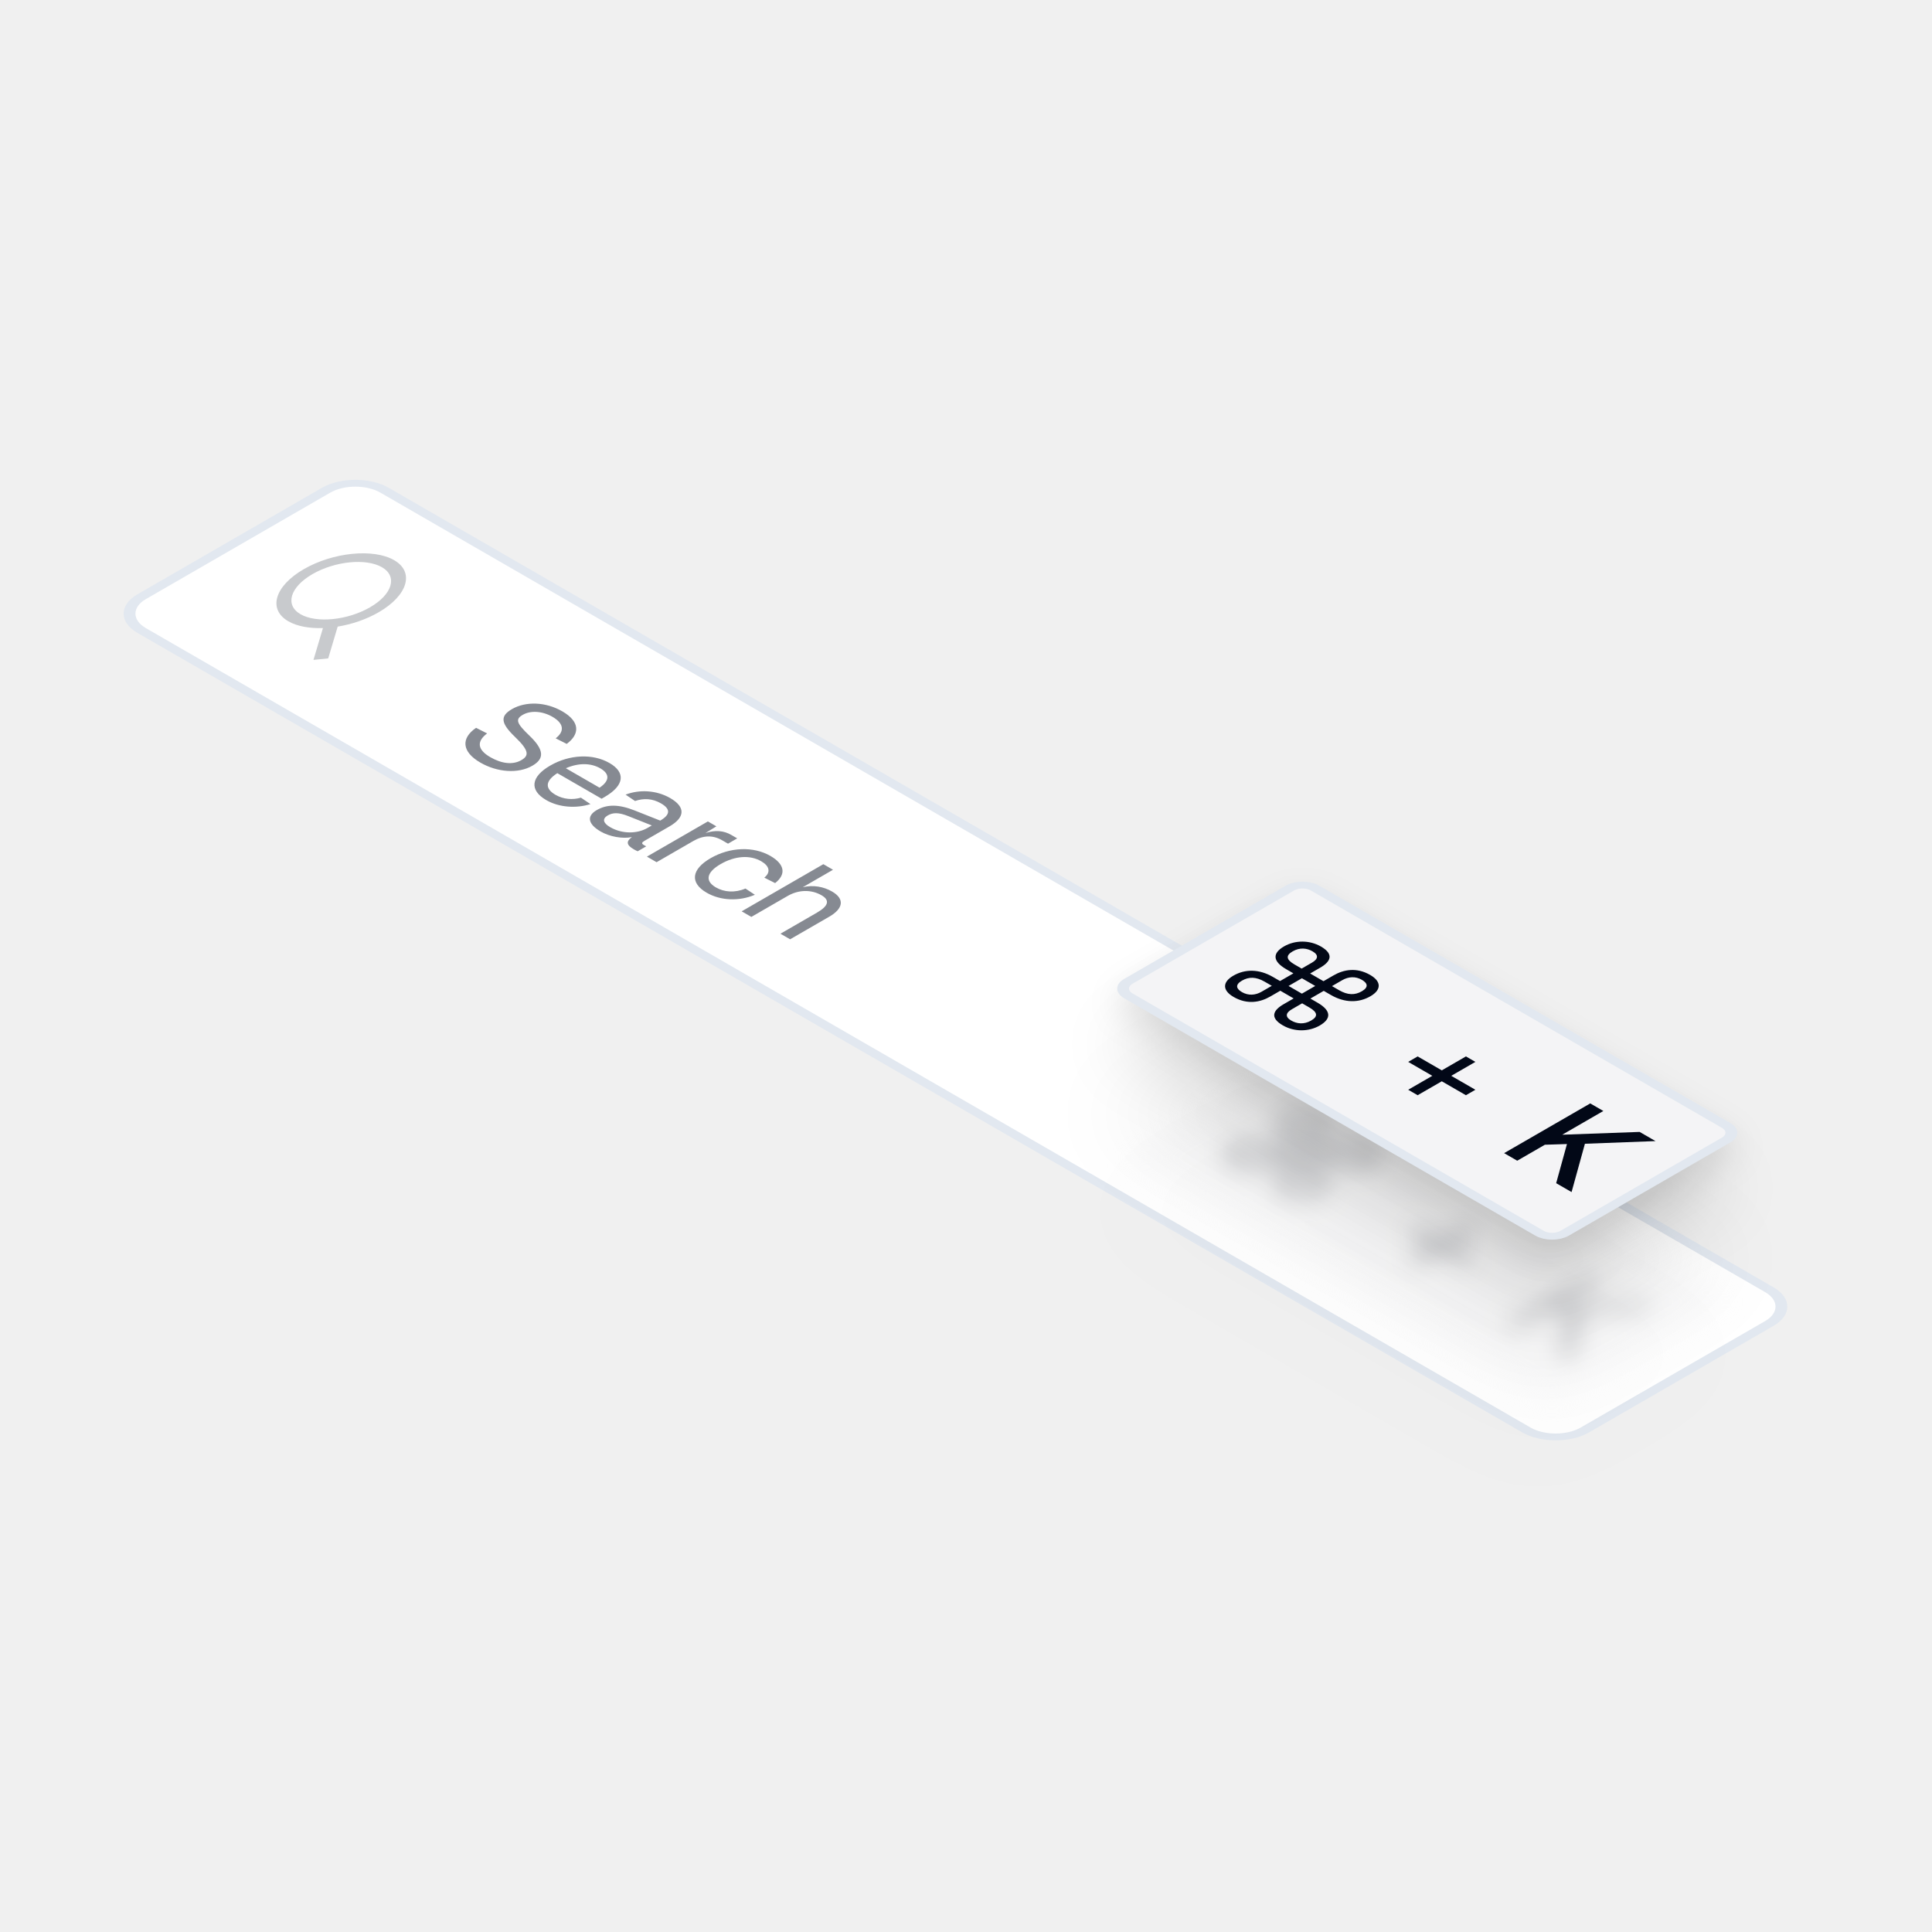
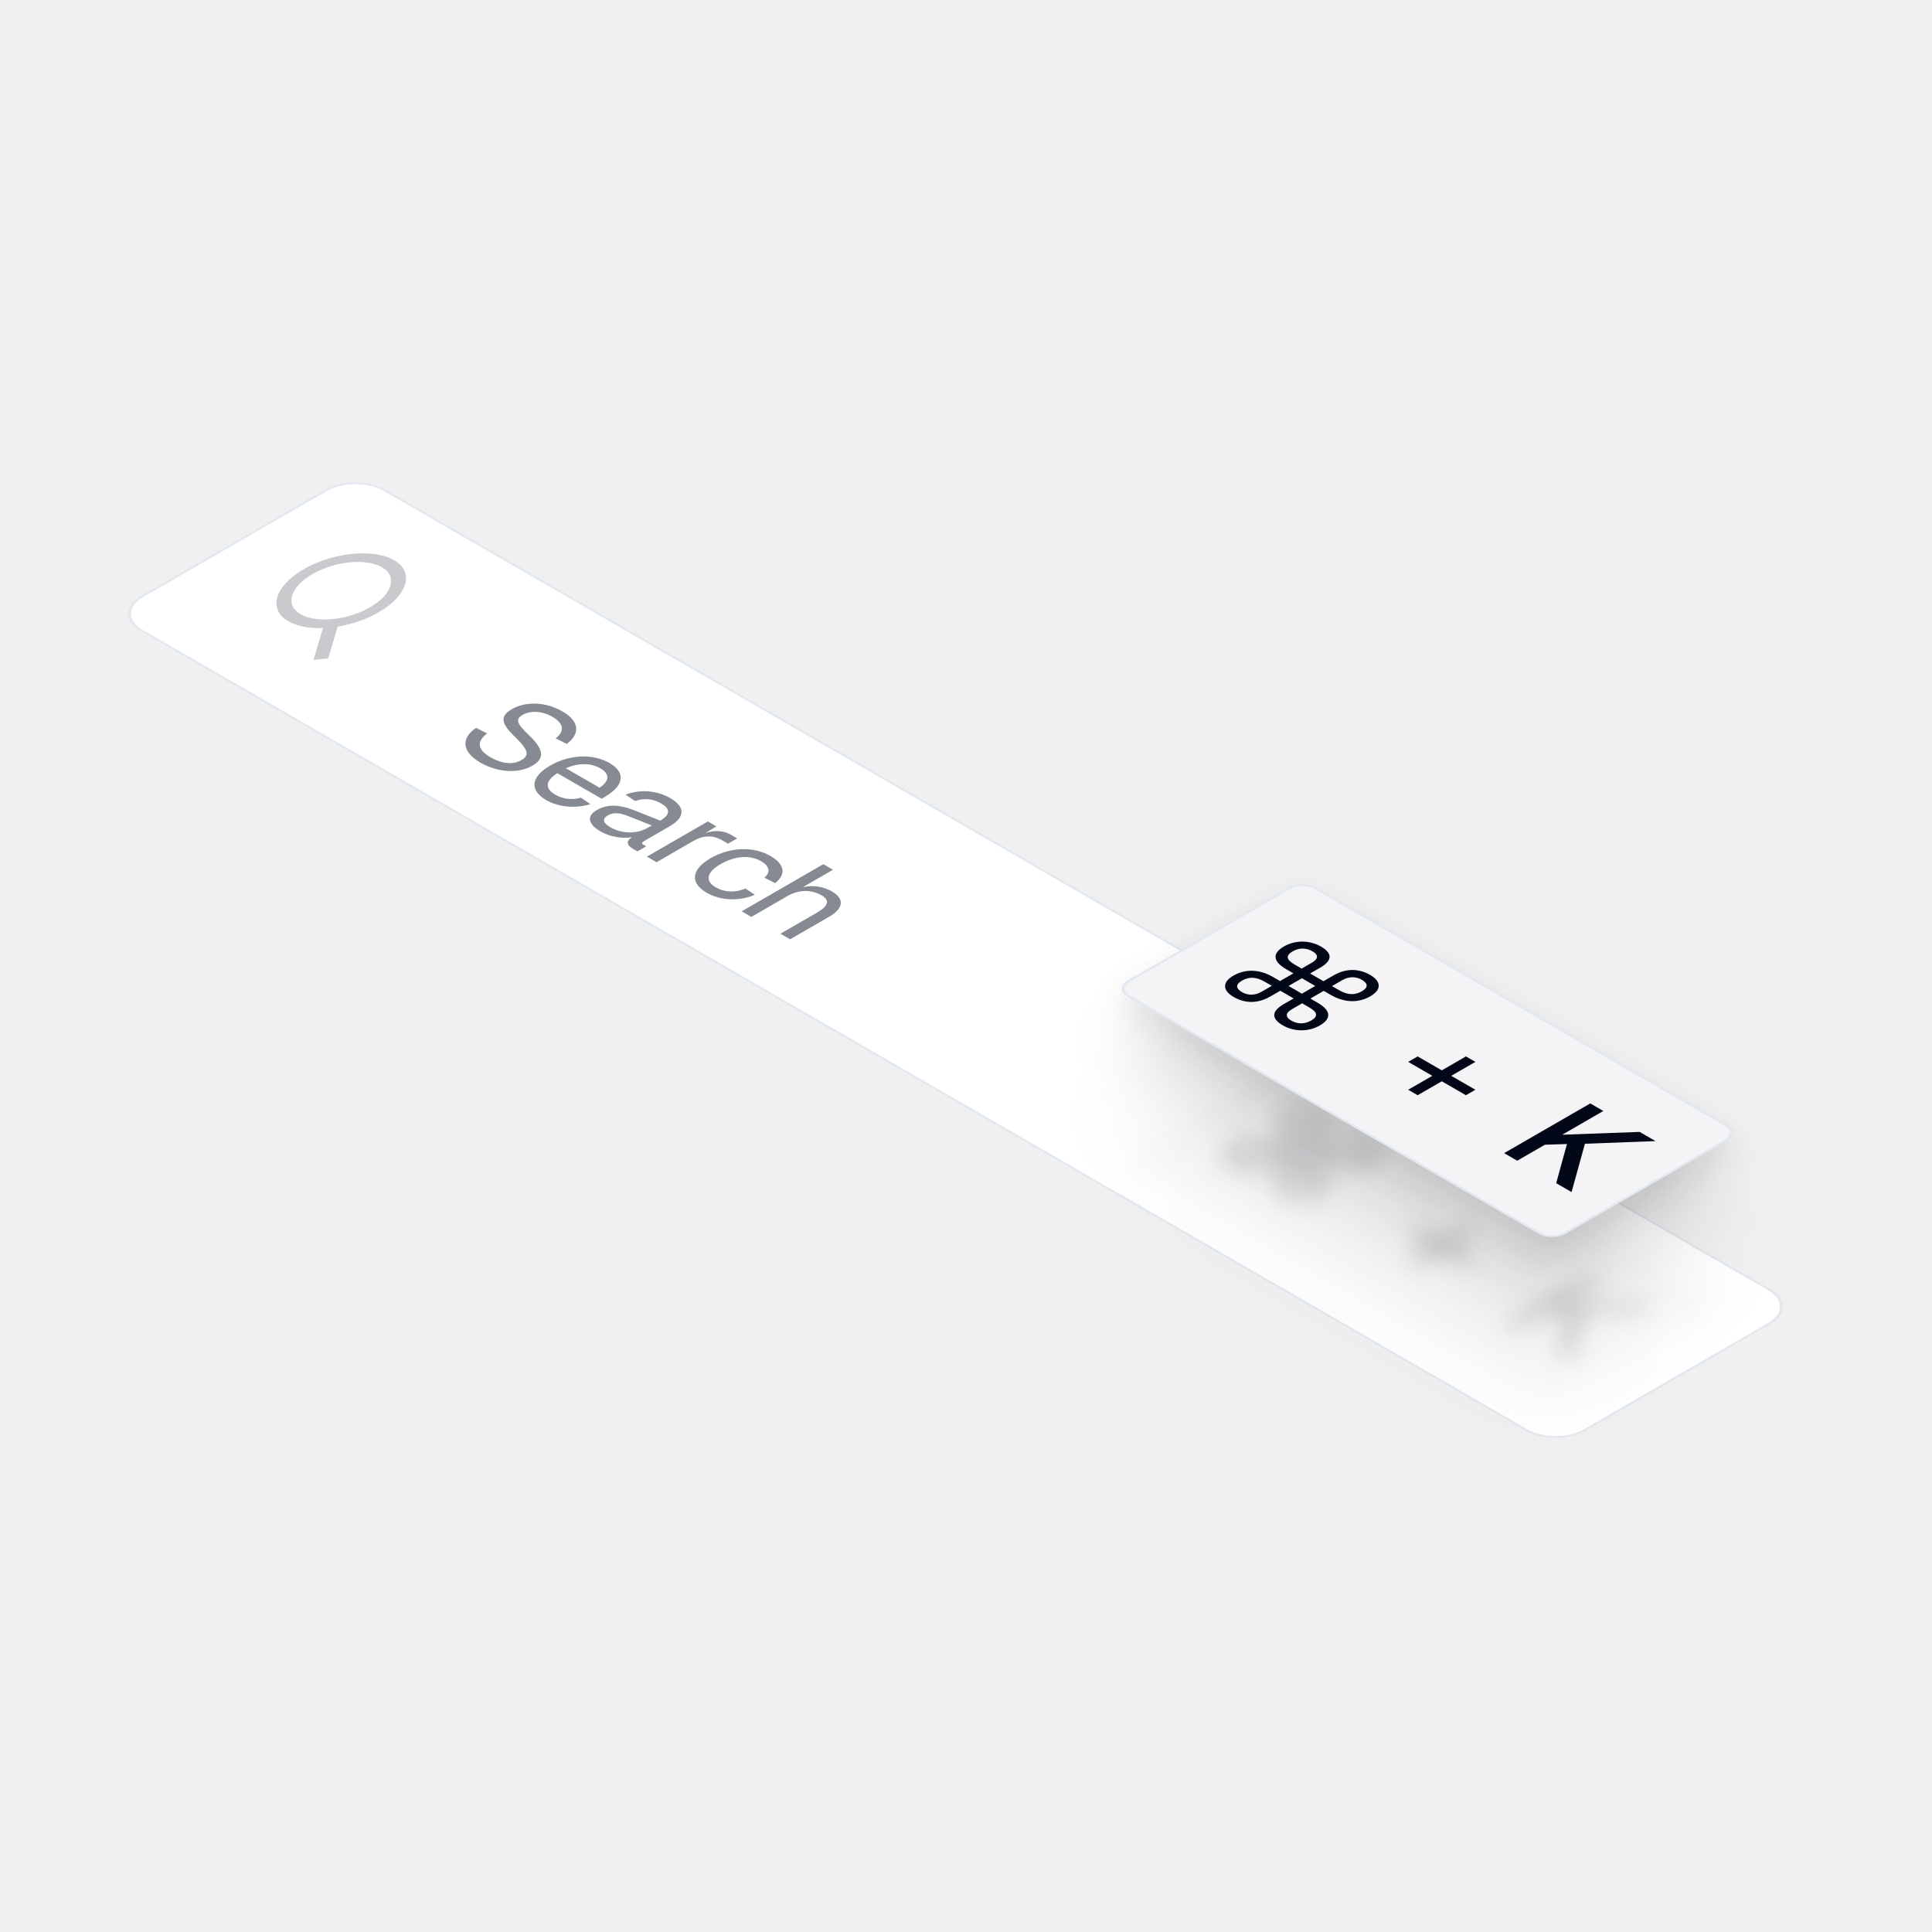
<svg xmlns="http://www.w3.org/2000/svg" width="800" height="800" viewBox="0 0 800 800" fill="none">
-   <rect y="-2" width="690.066" height="116.163" rx="14" transform="matrix(0.866025 0.5 -0.866025 0.5 145.404 197)" fill="white" stroke="#E2E8F0" stroke-width="4" />
+   <rect y="-2" width="690.066" height="116.163" rx="14" transform="matrix(0.866025 0.5 -0.866025 0.5 145.404 197)" fill="white" stroke="#E2E8F0" strokeWidth="4" />
  <path fill-rule="evenodd" clip-rule="evenodd" d="M129.387 237.729C138.695 232.355 151.573 231.076 158.149 234.873C164.725 238.67 162.51 246.104 153.202 251.479C143.893 256.853 131.016 258.132 124.44 254.335C117.864 250.538 120.079 243.103 129.387 237.729ZM163.205 231.954C154.656 227.018 137.916 228.68 125.815 235.667C113.714 242.653 110.834 252.318 119.384 257.254C123.015 259.35 128.123 260.256 133.726 260.07L130.329 271.476L129.804 273.237L135.905 272.631L136.43 270.87L139.828 259.464C145.658 258.515 151.634 256.508 156.774 253.541C168.875 246.555 171.754 236.89 163.205 231.954Z" fill="#C8CACD" />
  <g opacity="0.25" filter="url(#filter0_f_24_381)">
    <path d="M535.845 438.729C537.758 437.624 540.86 437.624 542.773 438.729L713.045 537.036C714.959 538.14 714.959 539.931 713.045 541.036L646.15 579.658C644.237 580.762 641.135 580.762 639.222 579.658L468.95 481.351C467.036 480.246 467.036 478.455 468.95 477.351L535.845 438.729Z" fill="#F4F4F6" />
    <path d="M510.809 482.815C506.137 480.118 506.087 476.667 510.708 473.999C515.58 471.186 521.357 471.215 527.083 474.521L530.046 476.232L535.572 473.042L532.608 471.331C526.882 468.025 526.832 464.69 531.704 461.877C536.325 459.209 542.302 459.238 546.974 461.935C552.599 465.183 550.892 468.257 546.672 470.693L542.503 473.1L548.029 476.29L552.198 473.883C556.417 471.447 561.741 470.461 567.367 473.709C572.038 476.406 572.088 479.857 567.467 482.525C562.595 485.338 556.819 485.309 551.093 482.003L548.129 480.292L542.604 483.482L545.567 485.193C551.293 488.499 551.344 491.834 546.471 494.647C541.85 497.315 535.873 497.286 531.202 494.589C525.576 491.341 527.284 488.267 531.503 485.831L535.672 483.424L530.147 480.234L525.978 482.641C521.759 485.077 516.434 486.063 510.809 482.815ZM555.814 475.855L551.545 478.32L554.508 480.031C558.074 482.09 561.038 482.119 563.901 480.466C566.865 478.755 566.262 477.073 563.901 475.71C561.289 474.202 558.376 474.376 555.814 475.855ZM536.024 469.359L538.987 471.07L543.257 468.605C545.818 467.126 546.12 465.444 543.508 463.936C541.147 462.573 538.234 462.225 535.27 463.936C532.407 465.589 532.457 467.3 536.024 469.359ZM533.562 478.262L539.088 481.452L544.613 478.262L539.088 475.072L533.562 478.262ZM514.274 480.814C516.886 482.322 519.8 482.148 522.361 480.669L526.631 478.204L523.667 476.493C520.101 474.434 517.137 474.405 514.274 476.058C511.311 477.769 511.914 479.451 514.274 480.814ZM534.919 487.919C532.357 489.398 532.056 491.08 534.668 492.588C537.028 493.951 539.942 494.299 542.905 492.588C545.768 490.935 545.718 489.224 542.152 487.165L539.188 485.454L534.919 487.919Z" fill="#020817" />
    <path d="M583.098 521.245L593.094 515.474L583.098 509.703L587.016 507.441L597.012 513.212L607.007 507.441L610.925 509.703L600.93 515.474L610.925 521.245L607.007 523.507L597.012 517.736L587.016 523.507L583.098 521.245Z" fill="#020817" />
    <path d="M623.865 548.088L659.528 527.498L662.943 529.47L643.856 540.49L680.423 539.562L684.743 542.056L655.107 542.81L650.085 563.226L645.966 560.848L650.336 542.955L639.134 543.216L627.28 550.06L623.865 548.088Z" fill="#020817" />
  </g>
  <g filter="url(#filter1_dddd_24_381)">
-     <rect y="-2" width="208.614" height="89.244" rx="6" transform="matrix(0.866025 0.5 -0.866025 0.5 537.577 365.729)" fill="#F4F4F6" stroke="#E2E8F0" stroke-width="4" />
+     <rect y="-2" width="208.614" height="89.244" rx="6" transform="matrix(0.866025 0.5 -0.866025 0.5 537.577 365.729)" fill="#F4F4F6" stroke="#E2E8F0" strokeWidth="4" />
    <path d="M510.809 412.816C506.137 410.119 506.087 406.668 510.708 404C515.58 401.187 521.357 401.216 527.083 404.522L530.046 406.233L535.572 403.043L532.608 401.332C526.882 398.026 526.832 394.691 531.704 391.878C536.325 389.21 542.302 389.239 546.974 391.936C552.599 395.184 550.892 398.258 546.672 400.694L542.503 403.101L548.029 406.291L552.198 403.884C556.417 401.448 561.741 400.462 567.367 403.71C572.038 406.407 572.089 409.858 567.467 412.526C562.595 415.339 556.819 415.31 551.093 412.004L548.129 410.293L542.604 413.483L545.567 415.194C551.294 418.5 551.344 421.835 546.471 424.648C541.85 427.316 535.873 427.287 531.202 424.59C525.576 421.342 527.284 418.268 531.503 415.832L535.672 413.425L530.147 410.235L525.978 412.642C521.759 415.078 516.434 416.064 510.809 412.816ZM555.814 405.856L551.545 408.321L554.508 410.032C558.074 412.091 561.038 412.12 563.901 410.467C566.865 408.756 566.262 407.074 563.901 405.711C561.289 404.203 558.376 404.377 555.814 405.856ZM536.024 399.36L538.987 401.071L543.257 398.606C545.819 397.127 546.12 395.445 543.508 393.937C541.147 392.574 538.234 392.226 535.27 393.937C532.407 395.59 532.457 397.301 536.024 399.36ZM533.563 408.263L539.088 411.453L544.613 408.263L539.088 405.073L533.563 408.263ZM514.274 410.815C516.886 412.323 519.8 412.149 522.361 410.67L526.631 408.205L523.667 406.494C520.101 404.435 517.137 404.406 514.274 406.059C511.311 407.77 511.914 409.452 514.274 410.815ZM534.919 417.92C532.357 419.399 532.056 421.081 534.668 422.589C537.028 423.952 539.942 424.3 542.905 422.589C545.768 420.936 545.718 419.225 542.152 417.166L539.188 415.455L534.919 417.92Z" fill="#020817" />
    <path d="M583.099 451.246L593.094 445.475L583.099 439.704L587.017 437.442L597.012 443.213L607.008 437.442L610.926 439.704L600.93 445.475L610.926 451.246L607.008 453.508L597.012 447.737L587.017 453.508L583.099 451.246Z" fill="#020817" />
    <path d="M622.827 477.49L658.49 456.9L663.914 460.032L646.887 469.863L678.933 468.703L685.513 472.502L656.28 473.604L650.754 493.614L644.375 489.931L648.846 473.72L639.704 474.01L628.252 480.622L622.827 477.49Z" fill="#020817" />
  </g>
  <path d="M198.941 315.79C191.13 311.28 190.844 305.67 197.131 301.38L201.704 303.69C197.322 306.99 197.608 310.4 203.038 313.535C207.753 316.258 212.373 316.78 215.851 314.773C218.994 312.958 219.328 310.95 213.231 305.12C207.372 299.482 206.944 296.54 211.992 293.625C217.661 290.352 225.901 290.545 232.855 294.56C240.285 298.85 240.095 304.02 234.665 308.035L230.092 305.725C233.617 303.03 233.808 299.73 228.759 296.815C224.567 294.395 219.709 294.12 216.47 295.99C213.278 297.832 213.85 299.482 219.232 304.625C225.615 310.73 225.282 314.278 220.423 317.083C214.517 320.493 205.848 319.778 198.941 315.79ZM226.207 331.312C219.063 327.187 219.825 321.632 227.827 317.012C235.829 312.392 245.451 311.952 252.405 315.967C258.978 319.762 258.787 325.152 250.309 330.047L249.118 330.735L230.78 320.147C225.636 323.447 225.636 326.582 230.018 329.112C233.305 331.01 237.115 331.285 240.544 330.295L244.498 332.962C238.639 334.805 231.542 334.392 226.207 331.312ZM248.261 326.17C252.738 323.145 252.309 320.312 248.594 318.167C244.688 315.912 239.639 315.802 234.305 318.112L248.261 326.17ZM248.755 344.33C243.516 341.305 242.754 337.95 247.088 335.448C251.375 332.973 256.186 333 262.759 335.585L273.381 339.793C277.62 337.345 277.715 334.98 273.714 332.67C270.189 330.635 266.617 330.443 262.949 331.68L259.044 329.04C264.759 326.84 271.809 327.17 277.525 330.47C284.003 334.21 283.621 338.5 277.239 342.185L266.808 348.208C265.664 348.868 265.617 349.335 266.569 349.885L267.57 350.463L264.045 352.498C263.712 352.36 263.045 352.03 262.426 351.673C259.377 349.913 259.187 348.428 261.663 346.613C257.805 347.41 252.471 346.475 248.755 344.33ZM252.661 342.515C257.71 345.43 263.902 345.265 268.094 342.845L269.904 341.8L260.187 337.95C256.138 336.328 253.757 336.438 251.661 337.648C249.279 339.023 249.708 340.81 252.661 342.515ZM267.876 354.709L293.121 340.134L296.645 342.169L292.12 344.947C296.217 343.627 299.694 343.929 302.79 345.717L305.267 347.147L301.456 349.347L299.027 347.944C295.216 345.744 291.263 345.827 287.119 348.219L271.877 357.019L267.876 354.709ZM292.623 369.657C285.574 365.587 286.241 359.977 294.243 355.357C302.245 350.737 311.962 350.352 319.011 354.422C324.822 357.777 325.727 361.93 320.964 365.67L316.487 363.415C319.249 361.16 318.63 358.602 315.201 356.622C310.533 353.927 304.293 354.395 298.434 357.777C292.576 361.16 291.766 364.762 296.434 367.457C299.863 369.437 304.293 369.795 308.675 367.925L312.581 370.51C306.103 373.26 298.434 373.012 292.623 369.657ZM307.114 377.364L340.932 357.839L344.934 360.149L332.406 367.381C336.789 366.336 341.075 367.161 344.552 369.169C349.982 372.304 349.03 376.319 343.409 379.564L327.167 388.941L323.166 386.631L338.265 377.914C343.124 375.109 343.695 372.744 340.17 370.709C336.074 368.344 330.835 368.289 326.167 370.984L311.115 379.674L307.114 377.364Z" fill="#868A92" />
  <defs>
    <filter id="filter0_f_24_381" x="457.515" y="427.9" width="266.966" height="162.586" filterUnits="userSpaceOnUse" color-interpolation-filters="sRGB">
      <feFlood flood-opacity="0" result="BackgroundImageFix" />
      <feBlend mode="normal" in="SourceGraphic" in2="BackgroundImageFix" result="shape" />
      <feGaussianBlur stdDeviation="5" result="effect1_foregroundBlur_24_381" />
    </filter>
    <filter id="filter1_dddd_24_381" x="415.136" y="355" width="335.543" height="287.315" filterUnits="userSpaceOnUse" color-interpolation-filters="sRGB">
      <feFlood flood-opacity="0" result="BackgroundImageFix" />
      <feColorMatrix in="SourceAlpha" type="matrix" values="0 0 0 0 0 0 0 0 0 0 0 0 0 0 0 0 0 0 127 0" result="hardAlpha" />
      <feOffset dy="6" />
      <feGaussianBlur stdDeviation="6.5" />
      <feColorMatrix type="matrix" values="0 0 0 0 0 0 0 0 0 0 0 0 0 0 0 0 0 0 0.1 0" />
      <feBlend mode="normal" in2="BackgroundImageFix" result="effect1_dropShadow_24_381" />
      <feColorMatrix in="SourceAlpha" type="matrix" values="0 0 0 0 0 0 0 0 0 0 0 0 0 0 0 0 0 0 127 0" result="hardAlpha" />
      <feOffset dx="-2" dy="23" />
      <feGaussianBlur stdDeviation="11.5" />
      <feColorMatrix type="matrix" values="0 0 0 0 0 0 0 0 0 0 0 0 0 0 0 0 0 0 0.09 0" />
      <feBlend mode="normal" in2="effect1_dropShadow_24_381" result="effect2_dropShadow_24_381" />
      <feColorMatrix in="SourceAlpha" type="matrix" values="0 0 0 0 0 0 0 0 0 0 0 0 0 0 0 0 0 0 127 0" result="hardAlpha" />
      <feOffset dx="-3" dy="52" />
      <feGaussianBlur stdDeviation="15.5" />
      <feColorMatrix type="matrix" values="0 0 0 0 0 0 0 0 0 0 0 0 0 0 0 0 0 0 0.05 0" />
      <feBlend mode="normal" in2="effect2_dropShadow_24_381" result="effect3_dropShadow_24_381" />
      <feColorMatrix in="SourceAlpha" type="matrix" values="0 0 0 0 0 0 0 0 0 0 0 0 0 0 0 0 0 0 127 0" result="hardAlpha" />
      <feOffset dx="-6" dy="92" />
      <feGaussianBlur stdDeviation="18.5" />
      <feColorMatrix type="matrix" values="0 0 0 0 0 0 0 0 0 0 0 0 0 0 0 0 0 0 0.01 0" />
      <feBlend mode="normal" in2="effect3_dropShadow_24_381" result="effect4_dropShadow_24_381" />
      <feBlend mode="normal" in="SourceGraphic" in2="effect4_dropShadow_24_381" result="shape" />
    </filter>
  </defs>
</svg>
